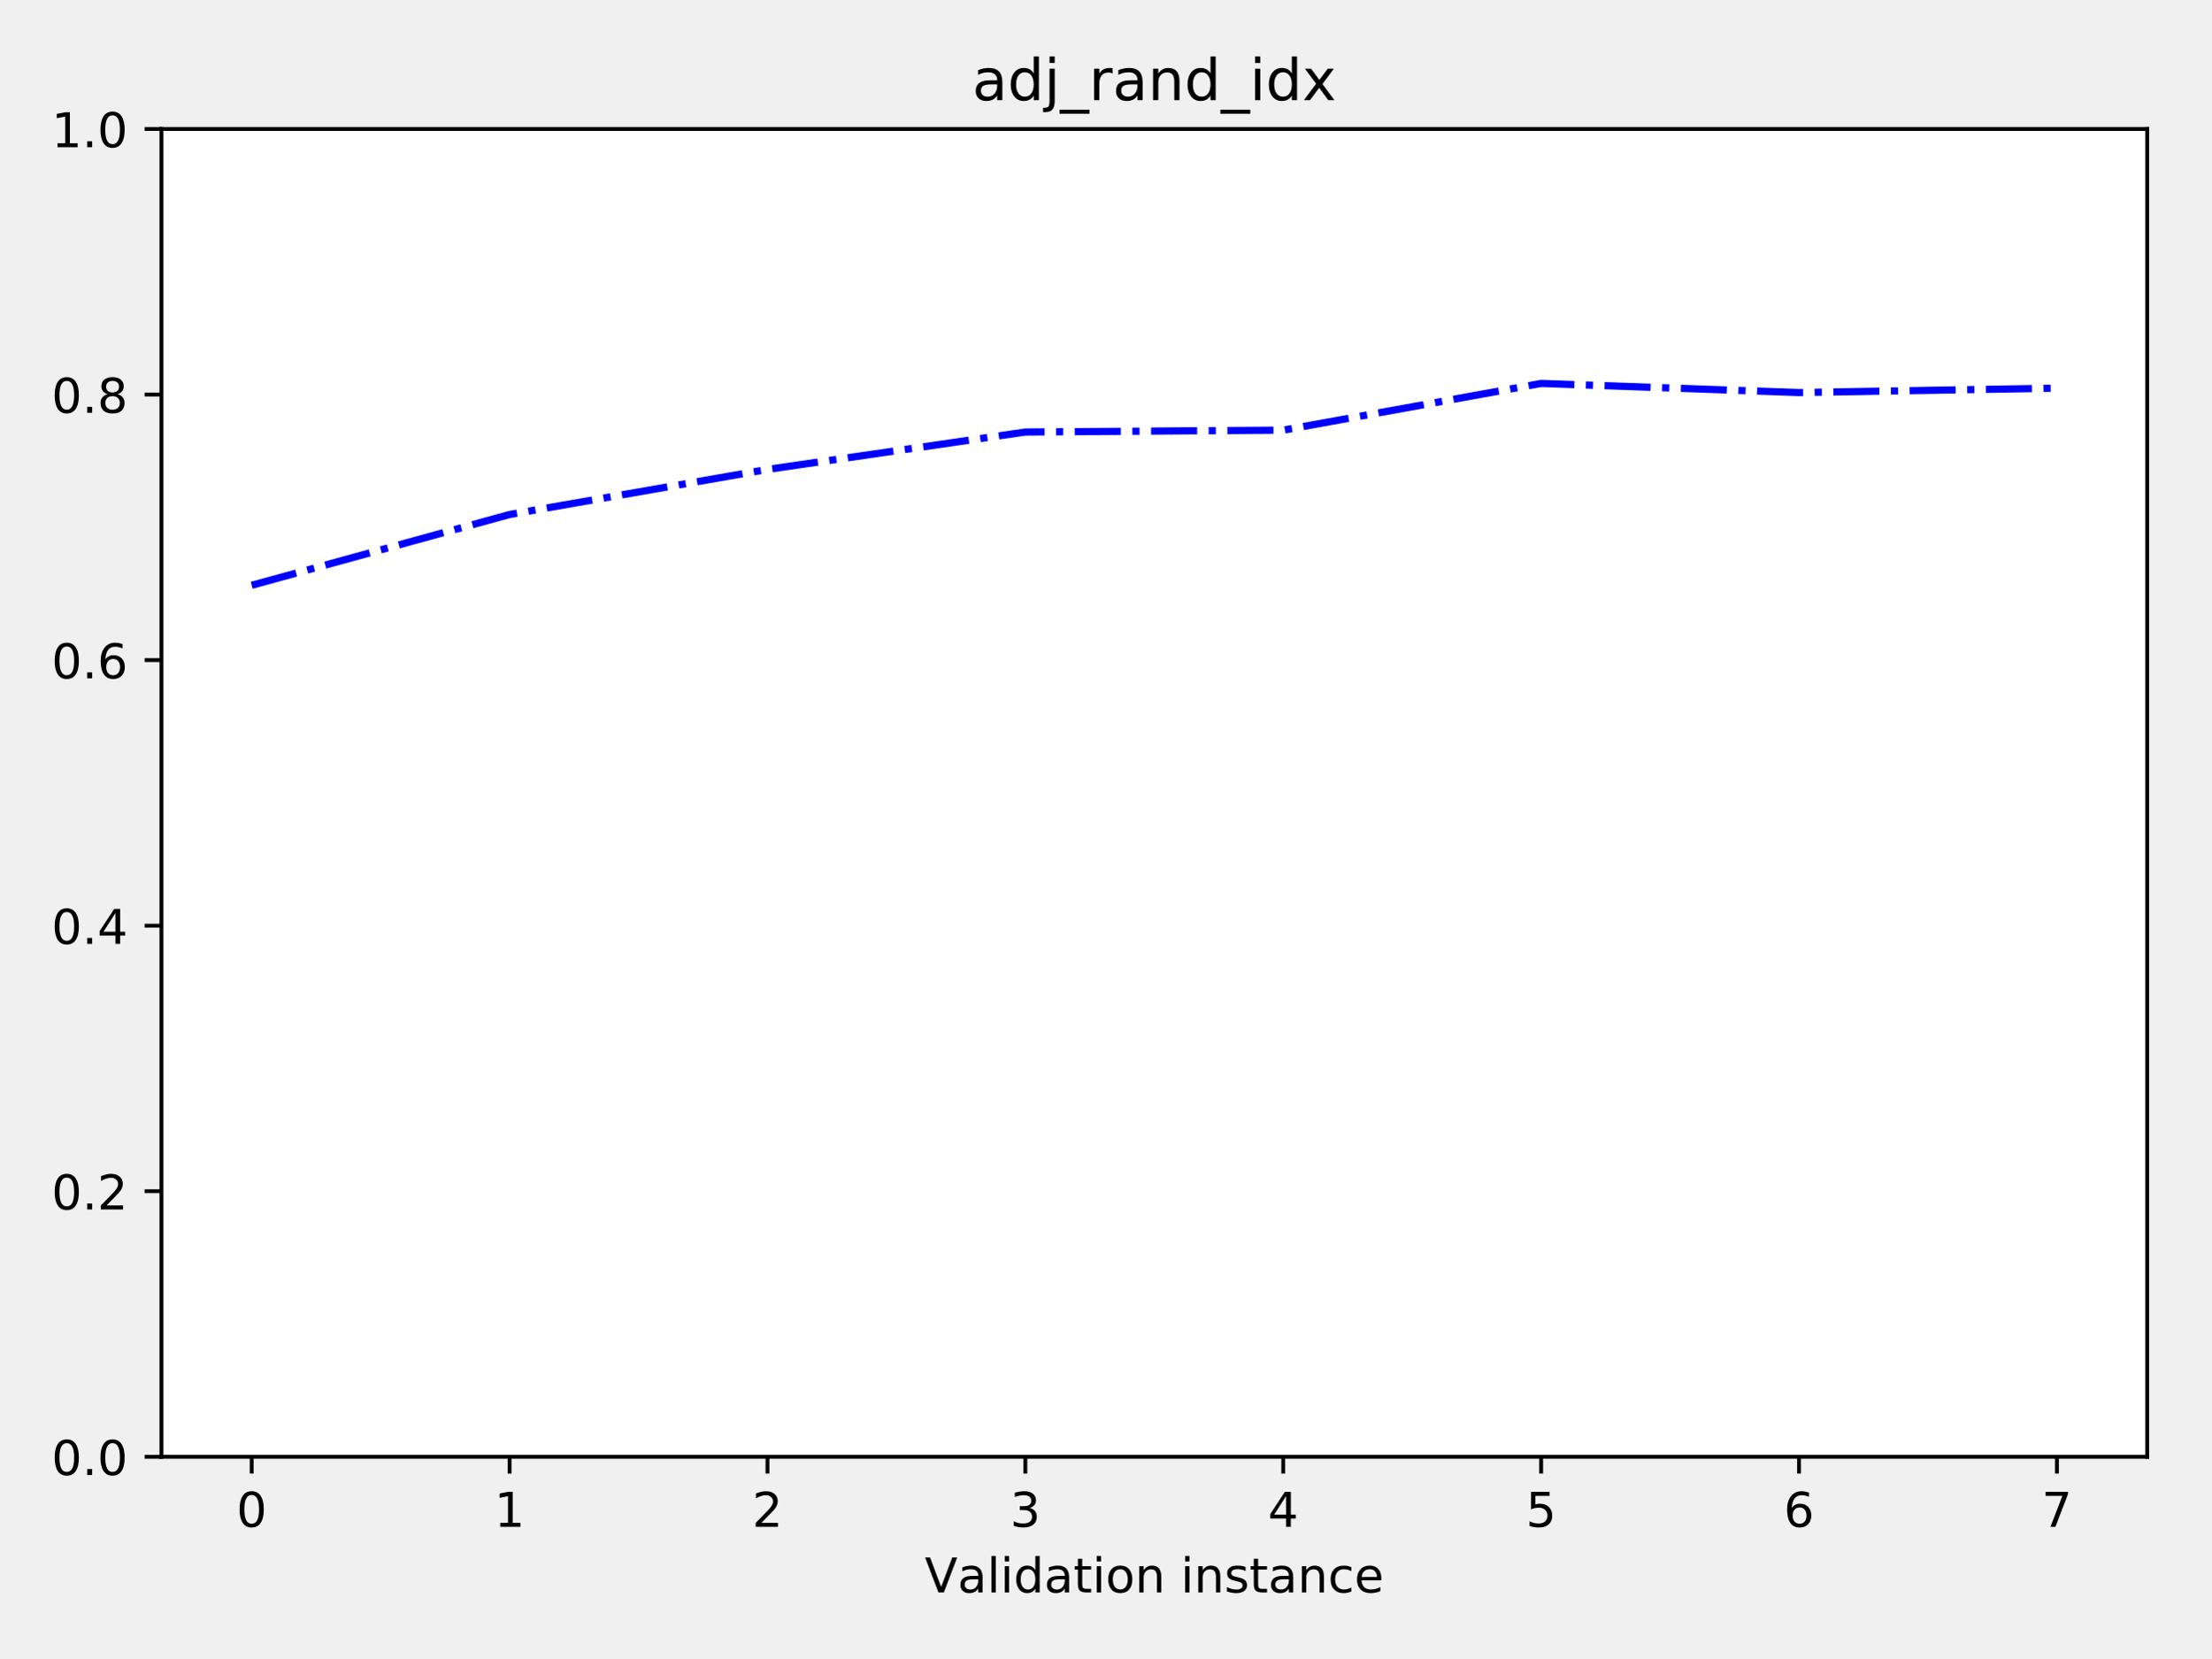
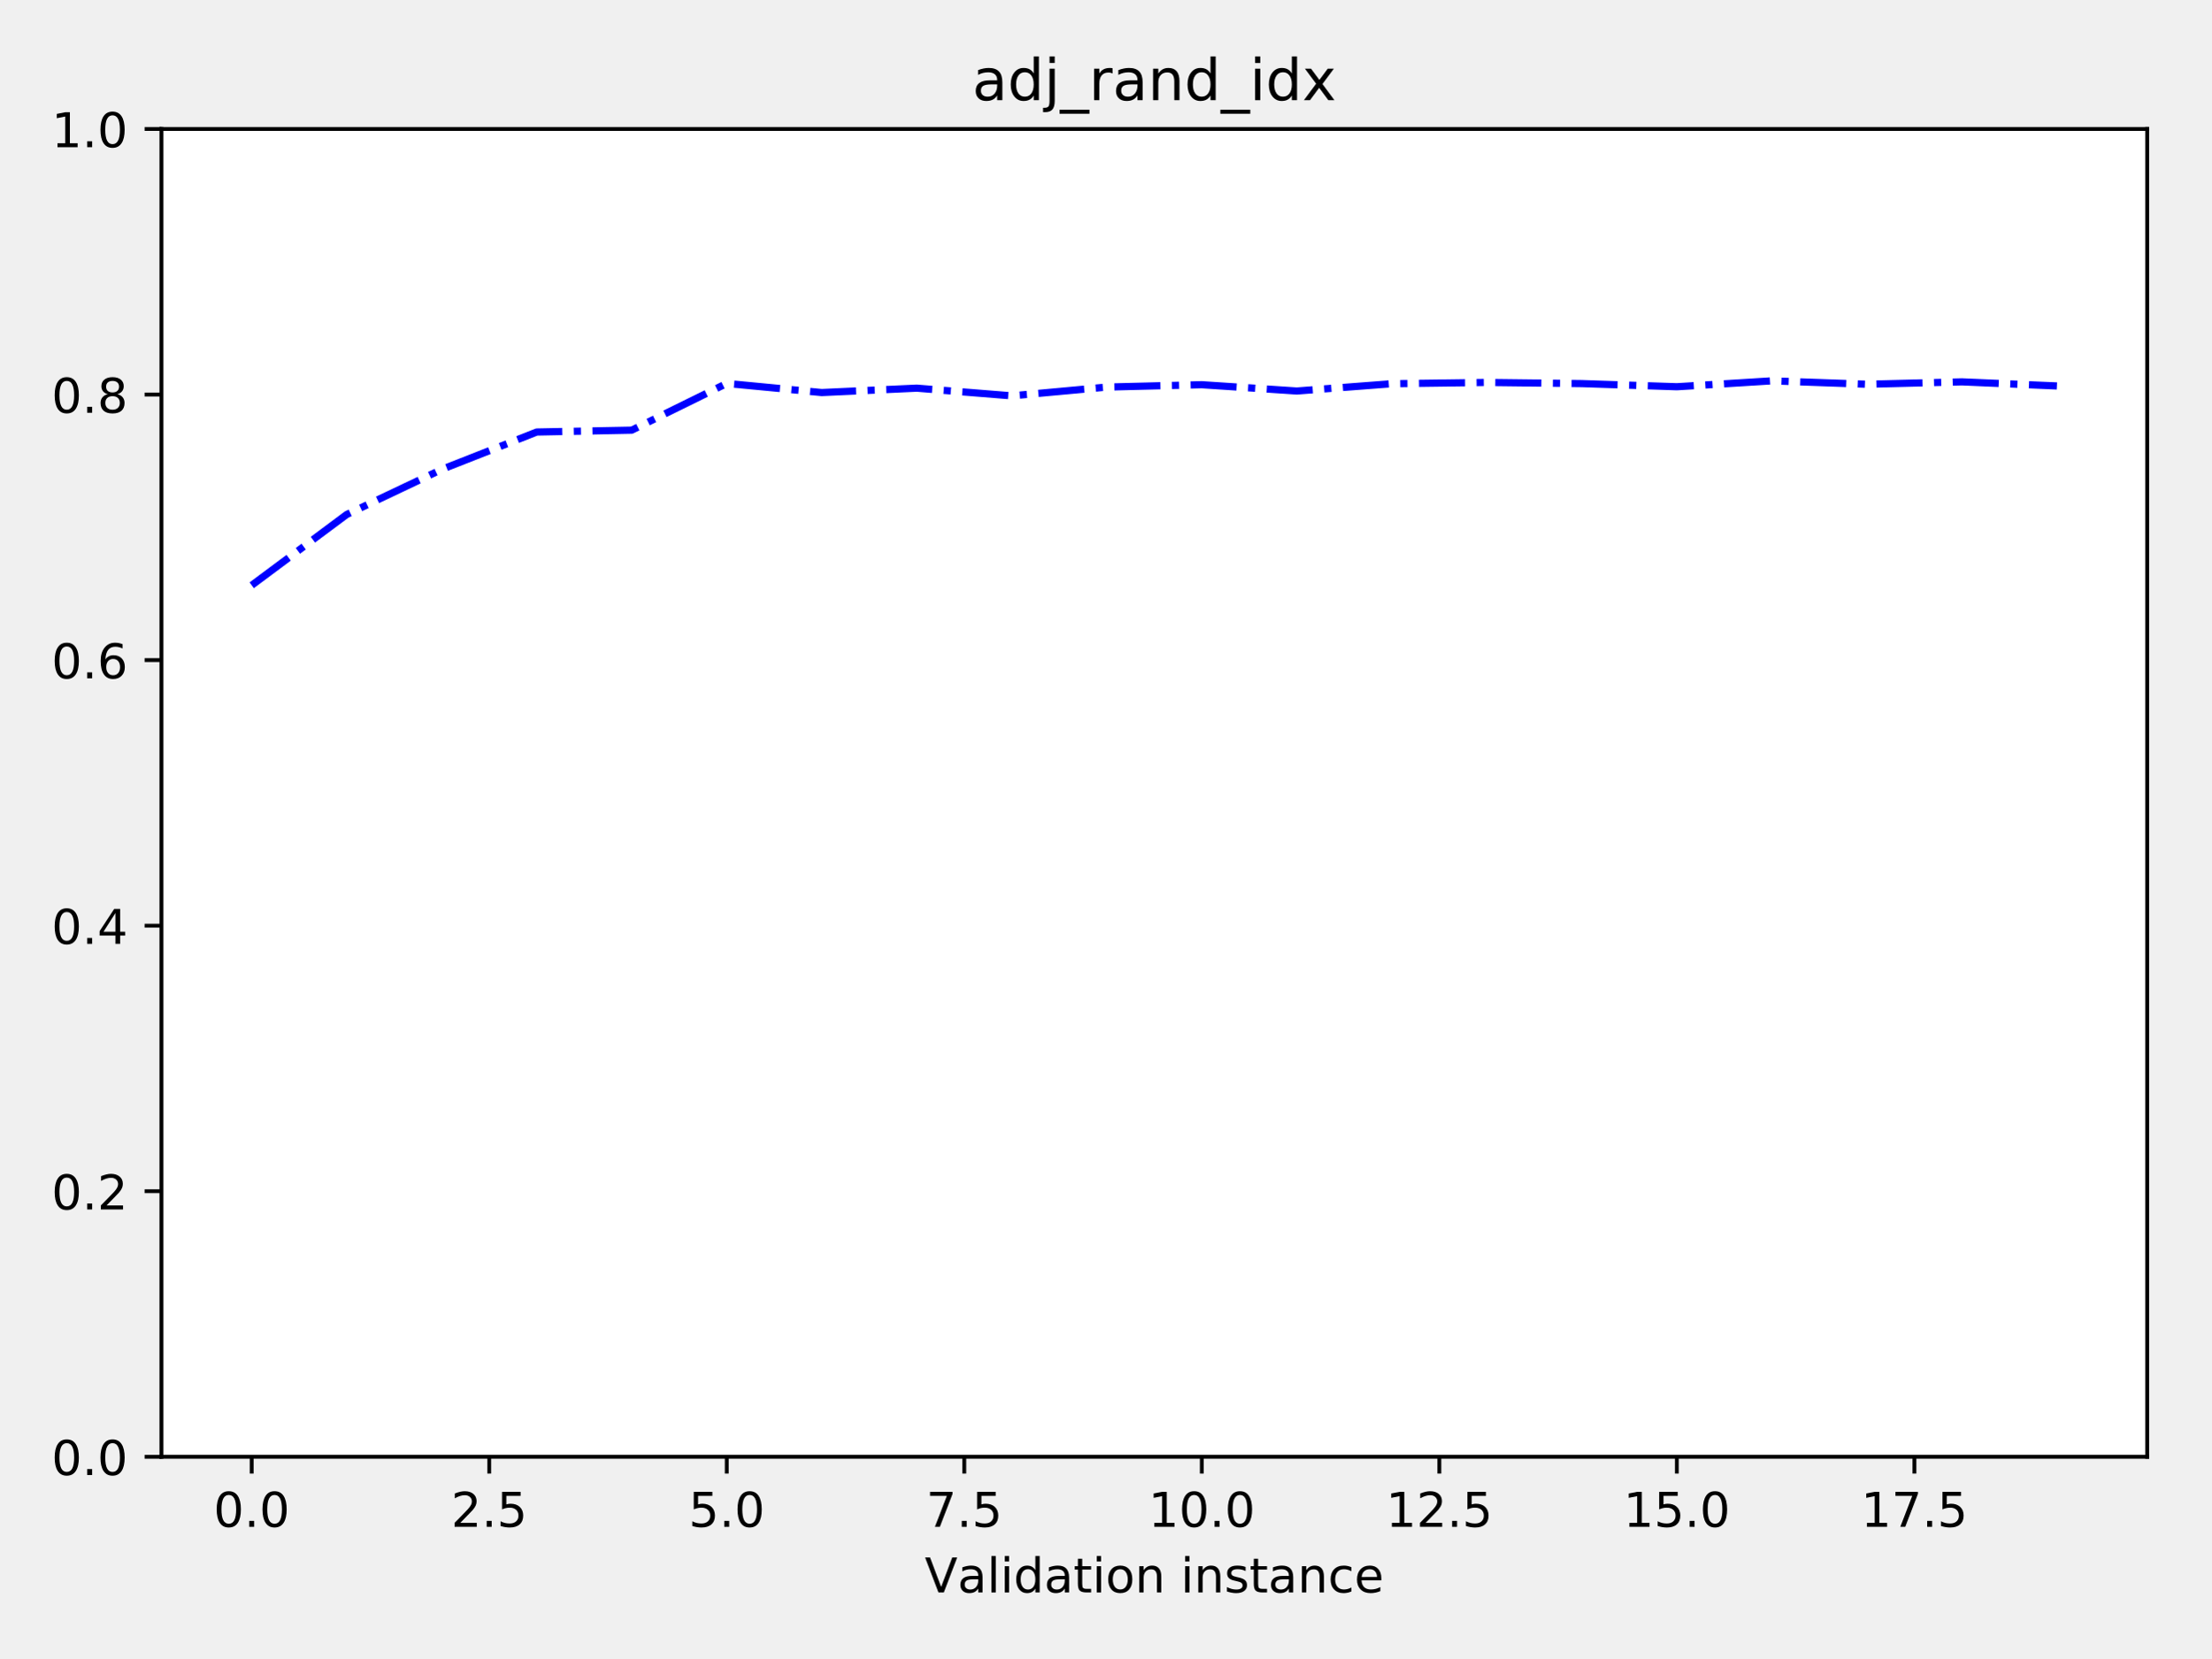
<svg xmlns="http://www.w3.org/2000/svg" xmlns:xlink="http://www.w3.org/1999/xlink" height="345.6pt" version="1.1" viewBox="0 0 460.8 345.6" width="460.8pt">
  <defs>
    <style type="text/css">
*{stroke-linecap:butt;stroke-linejoin:round;}
  </style>
  </defs>
  <g id="figure_1">
    <g id="axes_1">
      <g id="patch_1">
        <path d="M 33.64 303.64  L 447.48 303.64  L 447.48 26.88  L 33.64 26.88  z " style="fill:#ffffff;" />
      </g>
      <g id="matplotlib.axis_1">
        <g id="xtick_1">
          <g id="line2d_1">
            <defs>
-               <path d="M 0 0  L 0 3.5  " id="m0eed8ef542" style="stroke:#000000;stroke-width:0.8;" />
-             </defs>
-             <g>
-               <use style="stroke:#000000;stroke-width:0.8;" x="52.451" xlink:href="#m0eed8ef542" y="303.64" />
+               <path d="M 0 0  L 0 3.5  " id="m75e4e708b5" style="stroke:#000000;stroke-width:0.8;" />
+             </defs>
+             <g>
+               <use style="stroke:#000000;stroke-width:0.8;" x="52.451" xlink:href="#m75e4e708b5" y="303.64" />
            </g>
          </g>
          <g id="text_1">
            <defs>
              <path d="M 31.781 66.406  Q 24.172 66.406 20.328 58.906  Q 16.5 51.422 16.5 36.375  Q 16.5 21.391 20.328 13.891  Q 24.172 6.391 31.781 6.391  Q 39.453 6.391 43.281 13.891  Q 47.125 21.391 47.125 36.375  Q 47.125 51.422 43.281 58.906  Q 39.453 66.406 31.781 66.406  z M 31.781 74.219  Q 44.047 74.219 50.516 64.516  Q 56.984 54.828 56.984 36.375  Q 56.984 17.969 50.516 8.266  Q 44.047 -1.422 31.781 -1.422  Q 19.531 -1.422 13.062 8.266  Q 6.594 17.969 6.594 36.375  Q 6.594 54.828 13.062 64.516  Q 19.531 74.219 31.781 74.219  z " id="DejaVuSans-30" />
-             </defs>
-             <g transform="translate(49.26966 318.2384)scale(0.1 -0.1)">
-               <use xlink:href="#DejaVuSans-30" />
+               <path d="M 10.688 12.406  L 21 12.406  L 21 0  L 10.688 0  z " id="DejaVuSans-2e" />
+             </defs>
+             <g transform="translate(44.49935 318.2384)scale(0.1 -0.1)">
+               <use xlink:href="#DejaVuSans-30" />
+               <use x="63.623" xlink:href="#DejaVuSans-2e" />
+               <use x="95.41" xlink:href="#DejaVuSans-30" />
            </g>
          </g>
        </g>
        <g id="xtick_2">
          <g id="line2d_2">
            <g>
-               <use style="stroke:#000000;stroke-width:0.8;" x="106.196" xlink:href="#m0eed8ef542" y="303.64" />
+               <use style="stroke:#000000;stroke-width:0.8;" x="101.953" xlink:href="#m75e4e708b5" y="303.64" />
            </g>
          </g>
          <g id="text_2">
            <defs>
-               <path d="M 12.406 8.297  L 28.516 8.297  L 28.516 63.922  L 10.984 60.406  L 10.984 69.391  L 28.422 72.906  L 38.281 72.906  L 38.281 8.297  L 54.391 8.297  L 54.391 0  L 12.406 0  z " id="DejaVuSans-31" />
-             </defs>
-             <g transform="translate(103.0151 318.2384)scale(0.1 -0.1)">
-               <use xlink:href="#DejaVuSans-31" />
+               <path d="M 19.188 8.297  L 53.609 8.297  L 53.609 0  L 7.328 0  L 7.328 8.297  Q 12.938 14.109 22.625 23.891  Q 32.328 33.688 34.812 36.531  Q 39.547 41.844 41.422 45.531  Q 43.312 49.219 43.312 52.781  Q 43.312 58.594 39.234 62.25  Q 35.156 65.922 28.609 65.922  Q 23.969 65.922 18.812 64.312  Q 13.672 62.703 7.812 59.422  L 7.812 69.391  Q 13.766 71.781 18.938 73  Q 24.125 74.219 28.422 74.219  Q 39.75 74.219 46.484 68.547  Q 53.219 62.891 53.219 53.422  Q 53.219 48.922 51.531 44.891  Q 49.859 40.875 45.406 35.406  Q 44.188 33.984 37.641 27.219  Q 31.109 20.453 19.188 8.297  z " id="DejaVuSans-32" />
+               <path d="M 10.797 72.906  L 49.516 72.906  L 49.516 64.594  L 19.828 64.594  L 19.828 46.734  Q 21.969 47.469 24.109 47.828  Q 26.266 48.188 28.422 48.188  Q 40.625 48.188 47.75 41.5  Q 54.891 34.812 54.891 23.391  Q 54.891 11.625 47.562 5.094  Q 40.234 -1.422 26.906 -1.422  Q 22.312 -1.422 17.547 -0.641  Q 12.797 0.141 7.719 1.703  L 7.719 11.625  Q 12.109 9.234 16.797 8.062  Q 21.484 6.891 26.703 6.891  Q 35.156 6.891 40.078 11.328  Q 45.016 15.766 45.016 23.391  Q 45.016 31 40.078 35.438  Q 35.156 39.891 26.703 39.891  Q 22.75 39.891 18.812 39.016  Q 14.891 38.141 10.797 36.281  z " id="DejaVuSans-35" />
+             </defs>
+             <g transform="translate(94.00174 318.2384)scale(0.1 -0.1)">
+               <use xlink:href="#DejaVuSans-32" />
+               <use x="63.623" xlink:href="#DejaVuSans-2e" />
+               <use x="95.41" xlink:href="#DejaVuSans-35" />
            </g>
          </g>
        </g>
        <g id="xtick_3">
          <g id="line2d_3">
            <g>
-               <use style="stroke:#000000;stroke-width:0.8;" x="159.942" xlink:href="#m0eed8ef542" y="303.64" />
+               <use style="stroke:#000000;stroke-width:0.8;" x="151.456" xlink:href="#m75e4e708b5" y="303.64" />
            </g>
          </g>
          <g id="text_3">
-             <defs>
-               <path d="M 19.188 8.297  L 53.609 8.297  L 53.609 0  L 7.328 0  L 7.328 8.297  Q 12.938 14.109 22.625 23.891  Q 32.328 33.688 34.812 36.531  Q 39.547 41.844 41.422 45.531  Q 43.312 49.219 43.312 52.781  Q 43.312 58.594 39.234 62.25  Q 35.156 65.922 28.609 65.922  Q 23.969 65.922 18.812 64.312  Q 13.672 62.703 7.812 59.422  L 7.812 69.391  Q 13.766 71.781 18.938 73  Q 24.125 74.219 28.422 74.219  Q 39.75 74.219 46.484 68.547  Q 53.219 62.891 53.219 53.422  Q 53.219 48.922 51.531 44.891  Q 49.859 40.875 45.406 35.406  Q 44.188 33.984 37.641 27.219  Q 31.109 20.453 19.188 8.297  z " id="DejaVuSans-32" />
-             </defs>
-             <g transform="translate(156.7606 318.2384)scale(0.1 -0.1)">
-               <use xlink:href="#DejaVuSans-32" />
+             <g transform="translate(143.5041 318.2384)scale(0.1 -0.1)">
+               <use xlink:href="#DejaVuSans-35" />
+               <use x="63.623" xlink:href="#DejaVuSans-2e" />
+               <use x="95.41" xlink:href="#DejaVuSans-30" />
            </g>
          </g>
        </g>
        <g id="xtick_4">
          <g id="line2d_4">
            <g>
-               <use style="stroke:#000000;stroke-width:0.8;" x="213.687" xlink:href="#m0eed8ef542" y="303.64" />
+               <use style="stroke:#000000;stroke-width:0.8;" x="200.958" xlink:href="#m75e4e708b5" y="303.64" />
            </g>
          </g>
          <g id="text_4">
            <defs>
-               <path d="M 40.578 39.312  Q 47.656 37.797 51.625 33  Q 55.609 28.219 55.609 21.188  Q 55.609 10.406 48.188 4.484  Q 40.766 -1.422 27.094 -1.422  Q 22.516 -1.422 17.656 -0.516  Q 12.797 0.391 7.625 2.203  L 7.625 11.719  Q 11.719 9.328 16.594 8.109  Q 21.484 6.891 26.812 6.891  Q 36.078 6.891 40.938 10.547  Q 45.797 14.203 45.797 21.188  Q 45.797 27.641 41.281 31.266  Q 36.766 34.906 28.719 34.906  L 20.219 34.906  L 20.219 43.016  L 29.109 43.016  Q 36.375 43.016 40.234 45.922  Q 44.094 48.828 44.094 54.297  Q 44.094 59.906 40.109 62.906  Q 36.141 65.922 28.719 65.922  Q 24.656 65.922 20.016 65.031  Q 15.375 64.156 9.812 62.312  L 9.812 71.094  Q 15.438 72.656 20.344 73.438  Q 25.25 74.219 29.594 74.219  Q 40.828 74.219 47.359 69.109  Q 53.906 64.016 53.906 55.328  Q 53.906 49.266 50.438 45.094  Q 46.969 40.922 40.578 39.312  z " id="DejaVuSans-33" />
-             </defs>
-             <g transform="translate(210.506 318.2384)scale(0.1 -0.1)">
-               <use xlink:href="#DejaVuSans-33" />
+               <path d="M 8.203 72.906  L 55.078 72.906  L 55.078 68.703  L 28.609 0  L 18.312 0  L 43.219 64.594  L 8.203 64.594  z " id="DejaVuSans-37" />
+             </defs>
+             <g transform="translate(193.0065 318.2384)scale(0.1 -0.1)">
+               <use xlink:href="#DejaVuSans-37" />
+               <use x="63.623" xlink:href="#DejaVuSans-2e" />
+               <use x="95.41" xlink:href="#DejaVuSans-35" />
            </g>
          </g>
        </g>
        <g id="xtick_5">
          <g id="line2d_5">
            <g>
-               <use style="stroke:#000000;stroke-width:0.8;" x="267.433" xlink:href="#m0eed8ef542" y="303.64" />
+               <use style="stroke:#000000;stroke-width:0.8;" x="250.46" xlink:href="#m75e4e708b5" y="303.64" />
            </g>
          </g>
          <g id="text_5">
            <defs>
-               <path d="M 37.797 64.312  L 12.891 25.391  L 37.797 25.391  z M 35.203 72.906  L 47.609 72.906  L 47.609 25.391  L 58.016 25.391  L 58.016 17.188  L 47.609 17.188  L 47.609 0  L 37.797 0  L 37.797 17.188  L 4.891 17.188  L 4.891 26.703  z " id="DejaVuSans-34" />
-             </defs>
-             <g transform="translate(264.2515 318.2384)scale(0.1 -0.1)">
-               <use xlink:href="#DejaVuSans-34" />
+               <path d="M 12.406 8.297  L 28.516 8.297  L 28.516 63.922  L 10.984 60.406  L 10.984 69.391  L 28.422 72.906  L 38.281 72.906  L 38.281 8.297  L 54.391 8.297  L 54.391 0  L 12.406 0  z " id="DejaVuSans-31" />
+             </defs>
+             <g transform="translate(239.3277 318.2384)scale(0.1 -0.1)">
+               <use xlink:href="#DejaVuSans-31" />
+               <use x="63.623" xlink:href="#DejaVuSans-30" />
+               <use x="127.246" xlink:href="#DejaVuSans-2e" />
+               <use x="159.033" xlink:href="#DejaVuSans-30" />
            </g>
          </g>
        </g>
        <g id="xtick_6">
          <g id="line2d_6">
            <g>
-               <use style="stroke:#000000;stroke-width:0.8;" x="321.178" xlink:href="#m0eed8ef542" y="303.64" />
+               <use style="stroke:#000000;stroke-width:0.8;" x="299.963" xlink:href="#m75e4e708b5" y="303.64" />
            </g>
          </g>
          <g id="text_6">
-             <defs>
-               <path d="M 10.797 72.906  L 49.516 72.906  L 49.516 64.594  L 19.828 64.594  L 19.828 46.734  Q 21.969 47.469 24.109 47.828  Q 26.266 48.188 28.422 48.188  Q 40.625 48.188 47.75 41.5  Q 54.891 34.812 54.891 23.391  Q 54.891 11.625 47.562 5.094  Q 40.234 -1.422 26.906 -1.422  Q 22.312 -1.422 17.547 -0.641  Q 12.797 0.141 7.719 1.703  L 7.719 11.625  Q 12.109 9.234 16.797 8.062  Q 21.484 6.891 26.703 6.891  Q 35.156 6.891 40.078 11.328  Q 45.016 15.766 45.016 23.391  Q 45.016 31 40.078 35.438  Q 35.156 39.891 26.703 39.891  Q 22.75 39.891 18.812 39.016  Q 14.891 38.141 10.797 36.281  z " id="DejaVuSans-35" />
-             </defs>
-             <g transform="translate(317.9969 318.2384)scale(0.1 -0.1)">
-               <use xlink:href="#DejaVuSans-35" />
+             <g transform="translate(288.8301 318.2384)scale(0.1 -0.1)">
+               <use xlink:href="#DejaVuSans-31" />
+               <use x="63.623" xlink:href="#DejaVuSans-32" />
+               <use x="127.246" xlink:href="#DejaVuSans-2e" />
+               <use x="159.033" xlink:href="#DejaVuSans-35" />
            </g>
          </g>
        </g>
        <g id="xtick_7">
          <g id="line2d_7">
            <g>
-               <use style="stroke:#000000;stroke-width:0.8;" x="374.924" xlink:href="#m0eed8ef542" y="303.64" />
+               <use style="stroke:#000000;stroke-width:0.8;" x="349.465" xlink:href="#m75e4e708b5" y="303.64" />
            </g>
          </g>
          <g id="text_7">
-             <defs>
-               <path d="M 33.016 40.375  Q 26.375 40.375 22.484 35.828  Q 18.609 31.297 18.609 23.391  Q 18.609 15.531 22.484 10.953  Q 26.375 6.391 33.016 6.391  Q 39.656 6.391 43.531 10.953  Q 47.406 15.531 47.406 23.391  Q 47.406 31.297 43.531 35.828  Q 39.656 40.375 33.016 40.375  z M 52.594 71.297  L 52.594 62.312  Q 48.875 64.062 45.094 64.984  Q 41.312 65.922 37.594 65.922  Q 27.828 65.922 22.672 59.328  Q 17.531 52.734 16.797 39.406  Q 19.672 43.656 24.016 45.922  Q 28.375 48.188 33.594 48.188  Q 44.578 48.188 50.953 41.516  Q 57.328 34.859 57.328 23.391  Q 57.328 12.156 50.688 5.359  Q 44.047 -1.422 33.016 -1.422  Q 20.359 -1.422 13.672 8.266  Q 6.984 17.969 6.984 36.375  Q 6.984 53.656 15.188 63.938  Q 23.391 74.219 37.203 74.219  Q 40.922 74.219 44.703 73.484  Q 48.484 72.75 52.594 71.297  z " id="DejaVuSans-36" />
-             </defs>
-             <g transform="translate(371.7424 318.2384)scale(0.1 -0.1)">
-               <use xlink:href="#DejaVuSans-36" />
+             <g transform="translate(338.3325 318.2384)scale(0.1 -0.1)">
+               <use xlink:href="#DejaVuSans-31" />
+               <use x="63.623" xlink:href="#DejaVuSans-35" />
+               <use x="127.246" xlink:href="#DejaVuSans-2e" />
+               <use x="159.033" xlink:href="#DejaVuSans-30" />
            </g>
          </g>
        </g>
        <g id="xtick_8">
          <g id="line2d_8">
            <g>
-               <use style="stroke:#000000;stroke-width:0.8;" x="428.669" xlink:href="#m0eed8ef542" y="303.64" />
+               <use style="stroke:#000000;stroke-width:0.8;" x="398.968" xlink:href="#m75e4e708b5" y="303.64" />
            </g>
          </g>
          <g id="text_8">
-             <defs>
-               <path d="M 8.203 72.906  L 55.078 72.906  L 55.078 68.703  L 28.609 0  L 18.312 0  L 43.219 64.594  L 8.203 64.594  z " id="DejaVuSans-37" />
-             </defs>
-             <g transform="translate(425.4878 318.2384)scale(0.1 -0.1)">
-               <use xlink:href="#DejaVuSans-37" />
+             <g transform="translate(387.8348 318.2384)scale(0.1 -0.1)">
+               <use xlink:href="#DejaVuSans-31" />
+               <use x="63.623" xlink:href="#DejaVuSans-37" />
+               <use x="127.246" xlink:href="#DejaVuSans-2e" />
+               <use x="159.033" xlink:href="#DejaVuSans-35" />
            </g>
          </g>
        </g>
        <g id="text_9">
          <defs>
            <path d="M 28.609 0  L 0.781 72.906  L 11.078 72.906  L 34.188 11.531  L 57.328 72.906  L 67.578 72.906  L 39.797 0  z " id="DejaVuSans-56" />
            <path d="M 34.281 27.484  Q 23.391 27.484 19.188 25  Q 14.984 22.516 14.984 16.5  Q 14.984 11.719 18.141 8.906  Q 21.297 6.109 26.703 6.109  Q 34.188 6.109 38.703 11.406  Q 43.219 16.703 43.219 25.484  L 43.219 27.484  z M 52.203 31.203  L 52.203 0  L 43.219 0  L 43.219 8.297  Q 40.141 3.328 35.547 0.953  Q 30.953 -1.422 24.312 -1.422  Q 15.922 -1.422 10.953 3.297  Q 6 8.016 6 15.922  Q 6 25.141 12.172 29.828  Q 18.359 34.516 30.609 34.516  L 43.219 34.516  L 43.219 35.406  Q 43.219 41.609 39.141 45  Q 35.062 48.391 27.688 48.391  Q 23 48.391 18.547 47.266  Q 14.109 46.141 10.016 43.891  L 10.016 52.203  Q 14.938 54.109 19.578 55.047  Q 24.219 56 28.609 56  Q 40.484 56 46.344 49.844  Q 52.203 43.703 52.203 31.203  z " id="DejaVuSans-61" />
            <path d="M 9.422 75.984  L 18.406 75.984  L 18.406 0  L 9.422 0  z " id="DejaVuSans-6c" />
            <path d="M 9.422 54.688  L 18.406 54.688  L 18.406 0  L 9.422 0  z M 9.422 75.984  L 18.406 75.984  L 18.406 64.594  L 9.422 64.594  z " id="DejaVuSans-69" />
            <path d="M 45.406 46.391  L 45.406 75.984  L 54.391 75.984  L 54.391 0  L 45.406 0  L 45.406 8.203  Q 42.578 3.328 38.25 0.953  Q 33.938 -1.422 27.875 -1.422  Q 17.969 -1.422 11.734 6.484  Q 5.516 14.406 5.516 27.297  Q 5.516 40.188 11.734 48.094  Q 17.969 56 27.875 56  Q 33.938 56 38.25 53.625  Q 42.578 51.266 45.406 46.391  z M 14.797 27.297  Q 14.797 17.391 18.875 11.75  Q 22.953 6.109 30.078 6.109  Q 37.203 6.109 41.297 11.75  Q 45.406 17.391 45.406 27.297  Q 45.406 37.203 41.297 42.844  Q 37.203 48.484 30.078 48.484  Q 22.953 48.484 18.875 42.844  Q 14.797 37.203 14.797 27.297  z " id="DejaVuSans-64" />
            <path d="M 18.312 70.219  L 18.312 54.688  L 36.812 54.688  L 36.812 47.703  L 18.312 47.703  L 18.312 18.016  Q 18.312 11.328 20.141 9.422  Q 21.969 7.516 27.594 7.516  L 36.812 7.516  L 36.812 0  L 27.594 0  Q 17.188 0 13.234 3.875  Q 9.281 7.766 9.281 18.016  L 9.281 47.703  L 2.688 47.703  L 2.688 54.688  L 9.281 54.688  L 9.281 70.219  z " id="DejaVuSans-74" />
            <path d="M 30.609 48.391  Q 23.391 48.391 19.188 42.75  Q 14.984 37.109 14.984 27.297  Q 14.984 17.484 19.156 11.844  Q 23.344 6.203 30.609 6.203  Q 37.797 6.203 41.984 11.859  Q 46.188 17.531 46.188 27.297  Q 46.188 37.016 41.984 42.703  Q 37.797 48.391 30.609 48.391  z M 30.609 56  Q 42.328 56 49.016 48.375  Q 55.719 40.766 55.719 27.297  Q 55.719 13.875 49.016 6.219  Q 42.328 -1.422 30.609 -1.422  Q 18.844 -1.422 12.172 6.219  Q 5.516 13.875 5.516 27.297  Q 5.516 40.766 12.172 48.375  Q 18.844 56 30.609 56  z " id="DejaVuSans-6f" />
            <path d="M 54.891 33.016  L 54.891 0  L 45.906 0  L 45.906 32.719  Q 45.906 40.484 42.875 44.328  Q 39.844 48.188 33.797 48.188  Q 26.516 48.188 22.312 43.547  Q 18.109 38.922 18.109 30.906  L 18.109 0  L 9.078 0  L 9.078 54.688  L 18.109 54.688  L 18.109 46.188  Q 21.344 51.125 25.703 53.562  Q 30.078 56 35.797 56  Q 45.219 56 50.047 50.172  Q 54.891 44.344 54.891 33.016  z " id="DejaVuSans-6e" />
            <path id="DejaVuSans-20" />
            <path d="M 44.281 53.078  L 44.281 44.578  Q 40.484 46.531 36.375 47.5  Q 32.281 48.484 27.875 48.484  Q 21.188 48.484 17.844 46.438  Q 14.5 44.391 14.5 40.281  Q 14.5 37.156 16.891 35.375  Q 19.281 33.594 26.516 31.984  L 29.594 31.297  Q 39.156 29.25 43.188 25.516  Q 47.219 21.781 47.219 15.094  Q 47.219 7.469 41.188 3.016  Q 35.156 -1.422 24.609 -1.422  Q 20.219 -1.422 15.453 -0.562  Q 10.688 0.297 5.422 2  L 5.422 11.281  Q 10.406 8.688 15.234 7.391  Q 20.062 6.109 24.812 6.109  Q 31.156 6.109 34.562 8.281  Q 37.984 10.453 37.984 14.406  Q 37.984 18.062 35.516 20.016  Q 33.062 21.969 24.703 23.781  L 21.578 24.516  Q 13.234 26.266 9.516 29.906  Q 5.812 33.547 5.812 39.891  Q 5.812 47.609 11.281 51.797  Q 16.75 56 26.812 56  Q 31.781 56 36.172 55.266  Q 40.578 54.547 44.281 53.078  z " id="DejaVuSans-73" />
            <path d="M 48.781 52.594  L 48.781 44.188  Q 44.969 46.297 41.141 47.344  Q 37.312 48.391 33.406 48.391  Q 24.656 48.391 19.812 42.844  Q 14.984 37.312 14.984 27.297  Q 14.984 17.281 19.812 11.734  Q 24.656 6.203 33.406 6.203  Q 37.312 6.203 41.141 7.25  Q 44.969 8.297 48.781 10.406  L 48.781 2.094  Q 45.016 0.344 40.984 -0.531  Q 36.969 -1.422 32.422 -1.422  Q 20.062 -1.422 12.781 6.344  Q 5.516 14.109 5.516 27.297  Q 5.516 40.672 12.859 48.328  Q 20.219 56 33.016 56  Q 37.156 56 41.109 55.141  Q 45.062 54.297 48.781 52.594  z " id="DejaVuSans-63" />
            <path d="M 56.203 29.594  L 56.203 25.203  L 14.891 25.203  Q 15.484 15.922 20.484 11.062  Q 25.484 6.203 34.422 6.203  Q 39.594 6.203 44.453 7.469  Q 49.312 8.734 54.109 11.281  L 54.109 2.781  Q 49.266 0.734 44.188 -0.344  Q 39.109 -1.422 33.891 -1.422  Q 20.797 -1.422 13.156 6.188  Q 5.516 13.812 5.516 26.812  Q 5.516 40.234 12.766 48.109  Q 20.016 56 32.328 56  Q 43.359 56 49.781 48.891  Q 56.203 41.797 56.203 29.594  z M 47.219 32.234  Q 47.125 39.594 43.094 43.984  Q 39.062 48.391 32.422 48.391  Q 24.906 48.391 20.391 44.141  Q 15.875 39.891 15.188 32.172  z " id="DejaVuSans-65" />
          </defs>
          <g transform="translate(192.717 331.9166)scale(0.1 -0.1)">
            <use xlink:href="#DejaVuSans-56" />
            <use x="68.299" xlink:href="#DejaVuSans-61" />
            <use x="129.578" xlink:href="#DejaVuSans-6c" />
            <use x="157.361" xlink:href="#DejaVuSans-69" />
            <use x="185.145" xlink:href="#DejaVuSans-64" />
            <use x="248.621" xlink:href="#DejaVuSans-61" />
            <use x="309.9" xlink:href="#DejaVuSans-74" />
            <use x="349.109" xlink:href="#DejaVuSans-69" />
            <use x="376.893" xlink:href="#DejaVuSans-6f" />
            <use x="438.074" xlink:href="#DejaVuSans-6e" />
            <use x="501.453" xlink:href="#DejaVuSans-20" />
            <use x="533.24" xlink:href="#DejaVuSans-69" />
            <use x="561.023" xlink:href="#DejaVuSans-6e" />
            <use x="624.402" xlink:href="#DejaVuSans-73" />
            <use x="676.502" xlink:href="#DejaVuSans-74" />
            <use x="715.711" xlink:href="#DejaVuSans-61" />
            <use x="776.99" xlink:href="#DejaVuSans-6e" />
            <use x="840.369" xlink:href="#DejaVuSans-63" />
            <use x="895.35" xlink:href="#DejaVuSans-65" />
          </g>
        </g>
      </g>
      <g id="matplotlib.axis_2">
        <g id="ytick_1">
          <g id="line2d_9">
            <defs>
-               <path d="M 0 0  L -3.5 0  " id="m896082188c" style="stroke:#000000;stroke-width:0.8;" />
-             </defs>
-             <g>
-               <use style="stroke:#000000;stroke-width:0.8;" x="33.64" xlink:href="#m896082188c" y="303.64" />
+               <path d="M 0 0  L -3.5 0  " id="m804130ea70" style="stroke:#000000;stroke-width:0.8;" />
+             </defs>
+             <g>
+               <use style="stroke:#000000;stroke-width:0.8;" x="33.64" xlink:href="#m804130ea70" y="303.64" />
            </g>
          </g>
          <g id="text_10">
-             <defs>
-               <path d="M 10.688 12.406  L 21 12.406  L 21 0  L 10.688 0  z " id="DejaVuSans-2e" />
-             </defs>
            <g transform="translate(10.73687 307.4392)scale(0.1 -0.1)">
              <use xlink:href="#DejaVuSans-30" />
              <use x="63.623" xlink:href="#DejaVuSans-2e" />
              <use x="95.41" xlink:href="#DejaVuSans-30" />
            </g>
          </g>
        </g>
        <g id="ytick_2">
          <g id="line2d_10">
            <g>
-               <use style="stroke:#000000;stroke-width:0.8;" x="33.64" xlink:href="#m896082188c" y="248.288" />
+               <use style="stroke:#000000;stroke-width:0.8;" x="33.64" xlink:href="#m804130ea70" y="248.288" />
            </g>
          </g>
          <g id="text_11">
            <g transform="translate(10.73687 252.0872)scale(0.1 -0.1)">
              <use xlink:href="#DejaVuSans-30" />
              <use x="63.623" xlink:href="#DejaVuSans-2e" />
              <use x="95.41" xlink:href="#DejaVuSans-32" />
            </g>
          </g>
        </g>
        <g id="ytick_3">
          <g id="line2d_11">
            <g>
-               <use style="stroke:#000000;stroke-width:0.8;" x="33.64" xlink:href="#m896082188c" y="192.936" />
+               <use style="stroke:#000000;stroke-width:0.8;" x="33.64" xlink:href="#m804130ea70" y="192.936" />
            </g>
          </g>
          <g id="text_12">
+             <defs>
+               <path d="M 37.797 64.312  L 12.891 25.391  L 37.797 25.391  z M 35.203 72.906  L 47.609 72.906  L 47.609 25.391  L 58.016 25.391  L 58.016 17.188  L 47.609 17.188  L 47.609 0  L 37.797 0  L 37.797 17.188  L 4.891 17.188  L 4.891 26.703  z " id="DejaVuSans-34" />
+             </defs>
            <g transform="translate(10.73687 196.7352)scale(0.1 -0.1)">
              <use xlink:href="#DejaVuSans-30" />
              <use x="63.623" xlink:href="#DejaVuSans-2e" />
              <use x="95.41" xlink:href="#DejaVuSans-34" />
            </g>
          </g>
        </g>
        <g id="ytick_4">
          <g id="line2d_12">
            <g>
-               <use style="stroke:#000000;stroke-width:0.8;" x="33.64" xlink:href="#m896082188c" y="137.584" />
+               <use style="stroke:#000000;stroke-width:0.8;" x="33.64" xlink:href="#m804130ea70" y="137.584" />
            </g>
          </g>
          <g id="text_13">
+             <defs>
+               <path d="M 33.016 40.375  Q 26.375 40.375 22.484 35.828  Q 18.609 31.297 18.609 23.391  Q 18.609 15.531 22.484 10.953  Q 26.375 6.391 33.016 6.391  Q 39.656 6.391 43.531 10.953  Q 47.406 15.531 47.406 23.391  Q 47.406 31.297 43.531 35.828  Q 39.656 40.375 33.016 40.375  z M 52.594 71.297  L 52.594 62.312  Q 48.875 64.062 45.094 64.984  Q 41.312 65.922 37.594 65.922  Q 27.828 65.922 22.672 59.328  Q 17.531 52.734 16.797 39.406  Q 19.672 43.656 24.016 45.922  Q 28.375 48.188 33.594 48.188  Q 44.578 48.188 50.953 41.516  Q 57.328 34.859 57.328 23.391  Q 57.328 12.156 50.688 5.359  Q 44.047 -1.422 33.016 -1.422  Q 20.359 -1.422 13.672 8.266  Q 6.984 17.969 6.984 36.375  Q 6.984 53.656 15.188 63.938  Q 23.391 74.219 37.203 74.219  Q 40.922 74.219 44.703 73.484  Q 48.484 72.75 52.594 71.297  z " id="DejaVuSans-36" />
+             </defs>
            <g transform="translate(10.73687 141.3832)scale(0.1 -0.1)">
              <use xlink:href="#DejaVuSans-30" />
              <use x="63.623" xlink:href="#DejaVuSans-2e" />
              <use x="95.41" xlink:href="#DejaVuSans-36" />
            </g>
          </g>
        </g>
        <g id="ytick_5">
          <g id="line2d_13">
            <g>
-               <use style="stroke:#000000;stroke-width:0.8;" x="33.64" xlink:href="#m896082188c" y="82.232" />
+               <use style="stroke:#000000;stroke-width:0.8;" x="33.64" xlink:href="#m804130ea70" y="82.232" />
            </g>
          </g>
          <g id="text_14">
            <defs>
              <path d="M 31.781 34.625  Q 24.75 34.625 20.719 30.859  Q 16.703 27.094 16.703 20.516  Q 16.703 13.922 20.719 10.156  Q 24.75 6.391 31.781 6.391  Q 38.812 6.391 42.859 10.172  Q 46.922 13.969 46.922 20.516  Q 46.922 27.094 42.891 30.859  Q 38.875 34.625 31.781 34.625  z M 21.922 38.812  Q 15.578 40.375 12.031 44.719  Q 8.5 49.078 8.5 55.328  Q 8.5 64.062 14.719 69.141  Q 20.953 74.219 31.781 74.219  Q 42.672 74.219 48.875 69.141  Q 55.078 64.062 55.078 55.328  Q 55.078 49.078 51.531 44.719  Q 48 40.375 41.703 38.812  Q 48.828 37.156 52.797 32.312  Q 56.781 27.484 56.781 20.516  Q 56.781 9.906 50.312 4.234  Q 43.844 -1.422 31.781 -1.422  Q 19.734 -1.422 13.25 4.234  Q 6.781 9.906 6.781 20.516  Q 6.781 27.484 10.781 32.312  Q 14.797 37.156 21.922 38.812  z M 18.312 54.391  Q 18.312 48.734 21.844 45.562  Q 25.391 42.391 31.781 42.391  Q 38.141 42.391 41.719 45.562  Q 45.312 48.734 45.312 54.391  Q 45.312 60.062 41.719 63.234  Q 38.141 66.406 31.781 66.406  Q 25.391 66.406 21.844 63.234  Q 18.312 60.062 18.312 54.391  z " id="DejaVuSans-38" />
            </defs>
            <g transform="translate(10.73687 86.03122)scale(0.1 -0.1)">
              <use xlink:href="#DejaVuSans-30" />
              <use x="63.623" xlink:href="#DejaVuSans-2e" />
              <use x="95.41" xlink:href="#DejaVuSans-38" />
            </g>
          </g>
        </g>
        <g id="ytick_6">
          <g id="line2d_14">
            <g>
-               <use style="stroke:#000000;stroke-width:0.8;" x="33.64" xlink:href="#m896082188c" y="26.88" />
+               <use style="stroke:#000000;stroke-width:0.8;" x="33.64" xlink:href="#m804130ea70" y="26.88" />
            </g>
          </g>
          <g id="text_15">
            <g transform="translate(10.73687 30.67922)scale(0.1 -0.1)">
              <use xlink:href="#DejaVuSans-31" />
              <use x="63.623" xlink:href="#DejaVuSans-2e" />
              <use x="95.41" xlink:href="#DejaVuSans-30" />
            </g>
          </g>
        </g>
      </g>
      <g id="line2d_15">
-         <path clip-path="url(#p4355106f15)" d="M 52.451 121.987  L 106.196 107.234  L 159.942 97.836  L 213.687 90.044  L 267.433 89.651  L 321.178 79.909  L 374.924 81.812  L 428.669 80.9  " style="fill:none;stroke:#0000ff;stroke-dasharray:9.6,2.4,1.5,2.4;stroke-dashoffset:0;stroke-width:1.5;" />
+         <path clip-path="url(#p3b6d530f1e)" d="M 52.451 121.987  L 72.252 107.234  L 92.053 97.836  L 111.854 90.044  L 131.655 89.651  L 151.456 79.909  L 171.257 81.812  L 191.058 80.9  L 210.859 82.5  L 230.66 80.674  L 250.46 80.178  L 270.261 81.493  L 290.062 79.971  L 309.863 79.704  L 329.664 79.942  L 349.465 80.605  L 369.266 79.375  L 389.067 80.084  L 408.868 79.582  L 428.669 80.44  " style="fill:none;stroke:#0000ff;stroke-dasharray:9.6,2.4,1.5,2.4;stroke-dashoffset:0;stroke-width:1.5;" />
      </g>
      <g id="patch_2">
        <path d="M 33.64 303.64  L 33.64 26.88  " style="fill:none;stroke:#000000;stroke-linecap:square;stroke-linejoin:miter;stroke-width:0.8;" />
      </g>
      <g id="patch_3">
        <path d="M 447.48 303.64  L 447.48 26.88  " style="fill:none;stroke:#000000;stroke-linecap:square;stroke-linejoin:miter;stroke-width:0.8;" />
      </g>
      <g id="patch_4">
        <path d="M 33.64 303.64  L 447.48 303.64  " style="fill:none;stroke:#000000;stroke-linecap:square;stroke-linejoin:miter;stroke-width:0.8;" />
      </g>
      <g id="patch_5">
        <path d="M 33.64 26.88  L 447.48 26.88  " style="fill:none;stroke:#000000;stroke-linecap:square;stroke-linejoin:miter;stroke-width:0.8;" />
      </g>
      <g id="text_16">
        <defs>
          <path d="M 9.422 54.688  L 18.406 54.688  L 18.406 -0.984  Q 18.406 -11.422 14.422 -16.109  Q 10.453 -20.797 1.609 -20.797  L -1.812 -20.797  L -1.812 -13.188  L 0.594 -13.188  Q 5.719 -13.188 7.562 -10.812  Q 9.422 -8.453 9.422 -0.984  z M 9.422 75.984  L 18.406 75.984  L 18.406 64.594  L 9.422 64.594  z " id="DejaVuSans-6a" />
          <path d="M 50.984 -16.609  L 50.984 -23.578  L -0.984 -23.578  L -0.984 -16.609  z " id="DejaVuSans-5f" />
          <path d="M 41.109 46.297  Q 39.594 47.172 37.812 47.578  Q 36.031 48 33.891 48  Q 26.266 48 22.188 43.047  Q 18.109 38.094 18.109 28.812  L 18.109 0  L 9.078 0  L 9.078 54.688  L 18.109 54.688  L 18.109 46.188  Q 20.953 51.172 25.484 53.578  Q 30.031 56 36.531 56  Q 37.453 56 38.578 55.875  Q 39.703 55.766 41.062 55.516  z " id="DejaVuSans-72" />
          <path d="M 54.891 54.688  L 35.109 28.078  L 55.906 0  L 45.312 0  L 29.391 21.484  L 13.484 0  L 2.875 0  L 24.125 28.609  L 4.688 54.688  L 15.281 54.688  L 29.781 35.203  L 44.281 54.688  z " id="DejaVuSans-78" />
        </defs>
        <g transform="translate(202.625 20.88)scale(0.12 -0.12)">
          <use xlink:href="#DejaVuSans-61" />
          <use x="61.279" xlink:href="#DejaVuSans-64" />
          <use x="124.756" xlink:href="#DejaVuSans-6a" />
          <use x="152.539" xlink:href="#DejaVuSans-5f" />
          <use x="202.539" xlink:href="#DejaVuSans-72" />
          <use x="243.652" xlink:href="#DejaVuSans-61" />
          <use x="304.932" xlink:href="#DejaVuSans-6e" />
          <use x="368.311" xlink:href="#DejaVuSans-64" />
          <use x="431.787" xlink:href="#DejaVuSans-5f" />
          <use x="481.787" xlink:href="#DejaVuSans-69" />
          <use x="509.57" xlink:href="#DejaVuSans-64" />
          <use x="573.047" xlink:href="#DejaVuSans-78" />
        </g>
      </g>
    </g>
  </g>
  <defs>
-     <clipPath id="p4355106f15">
+     <clipPath id="p3b6d530f1e">
      <rect height="276.76" width="413.84" x="33.64" y="26.88" />
    </clipPath>
  </defs>
</svg>
